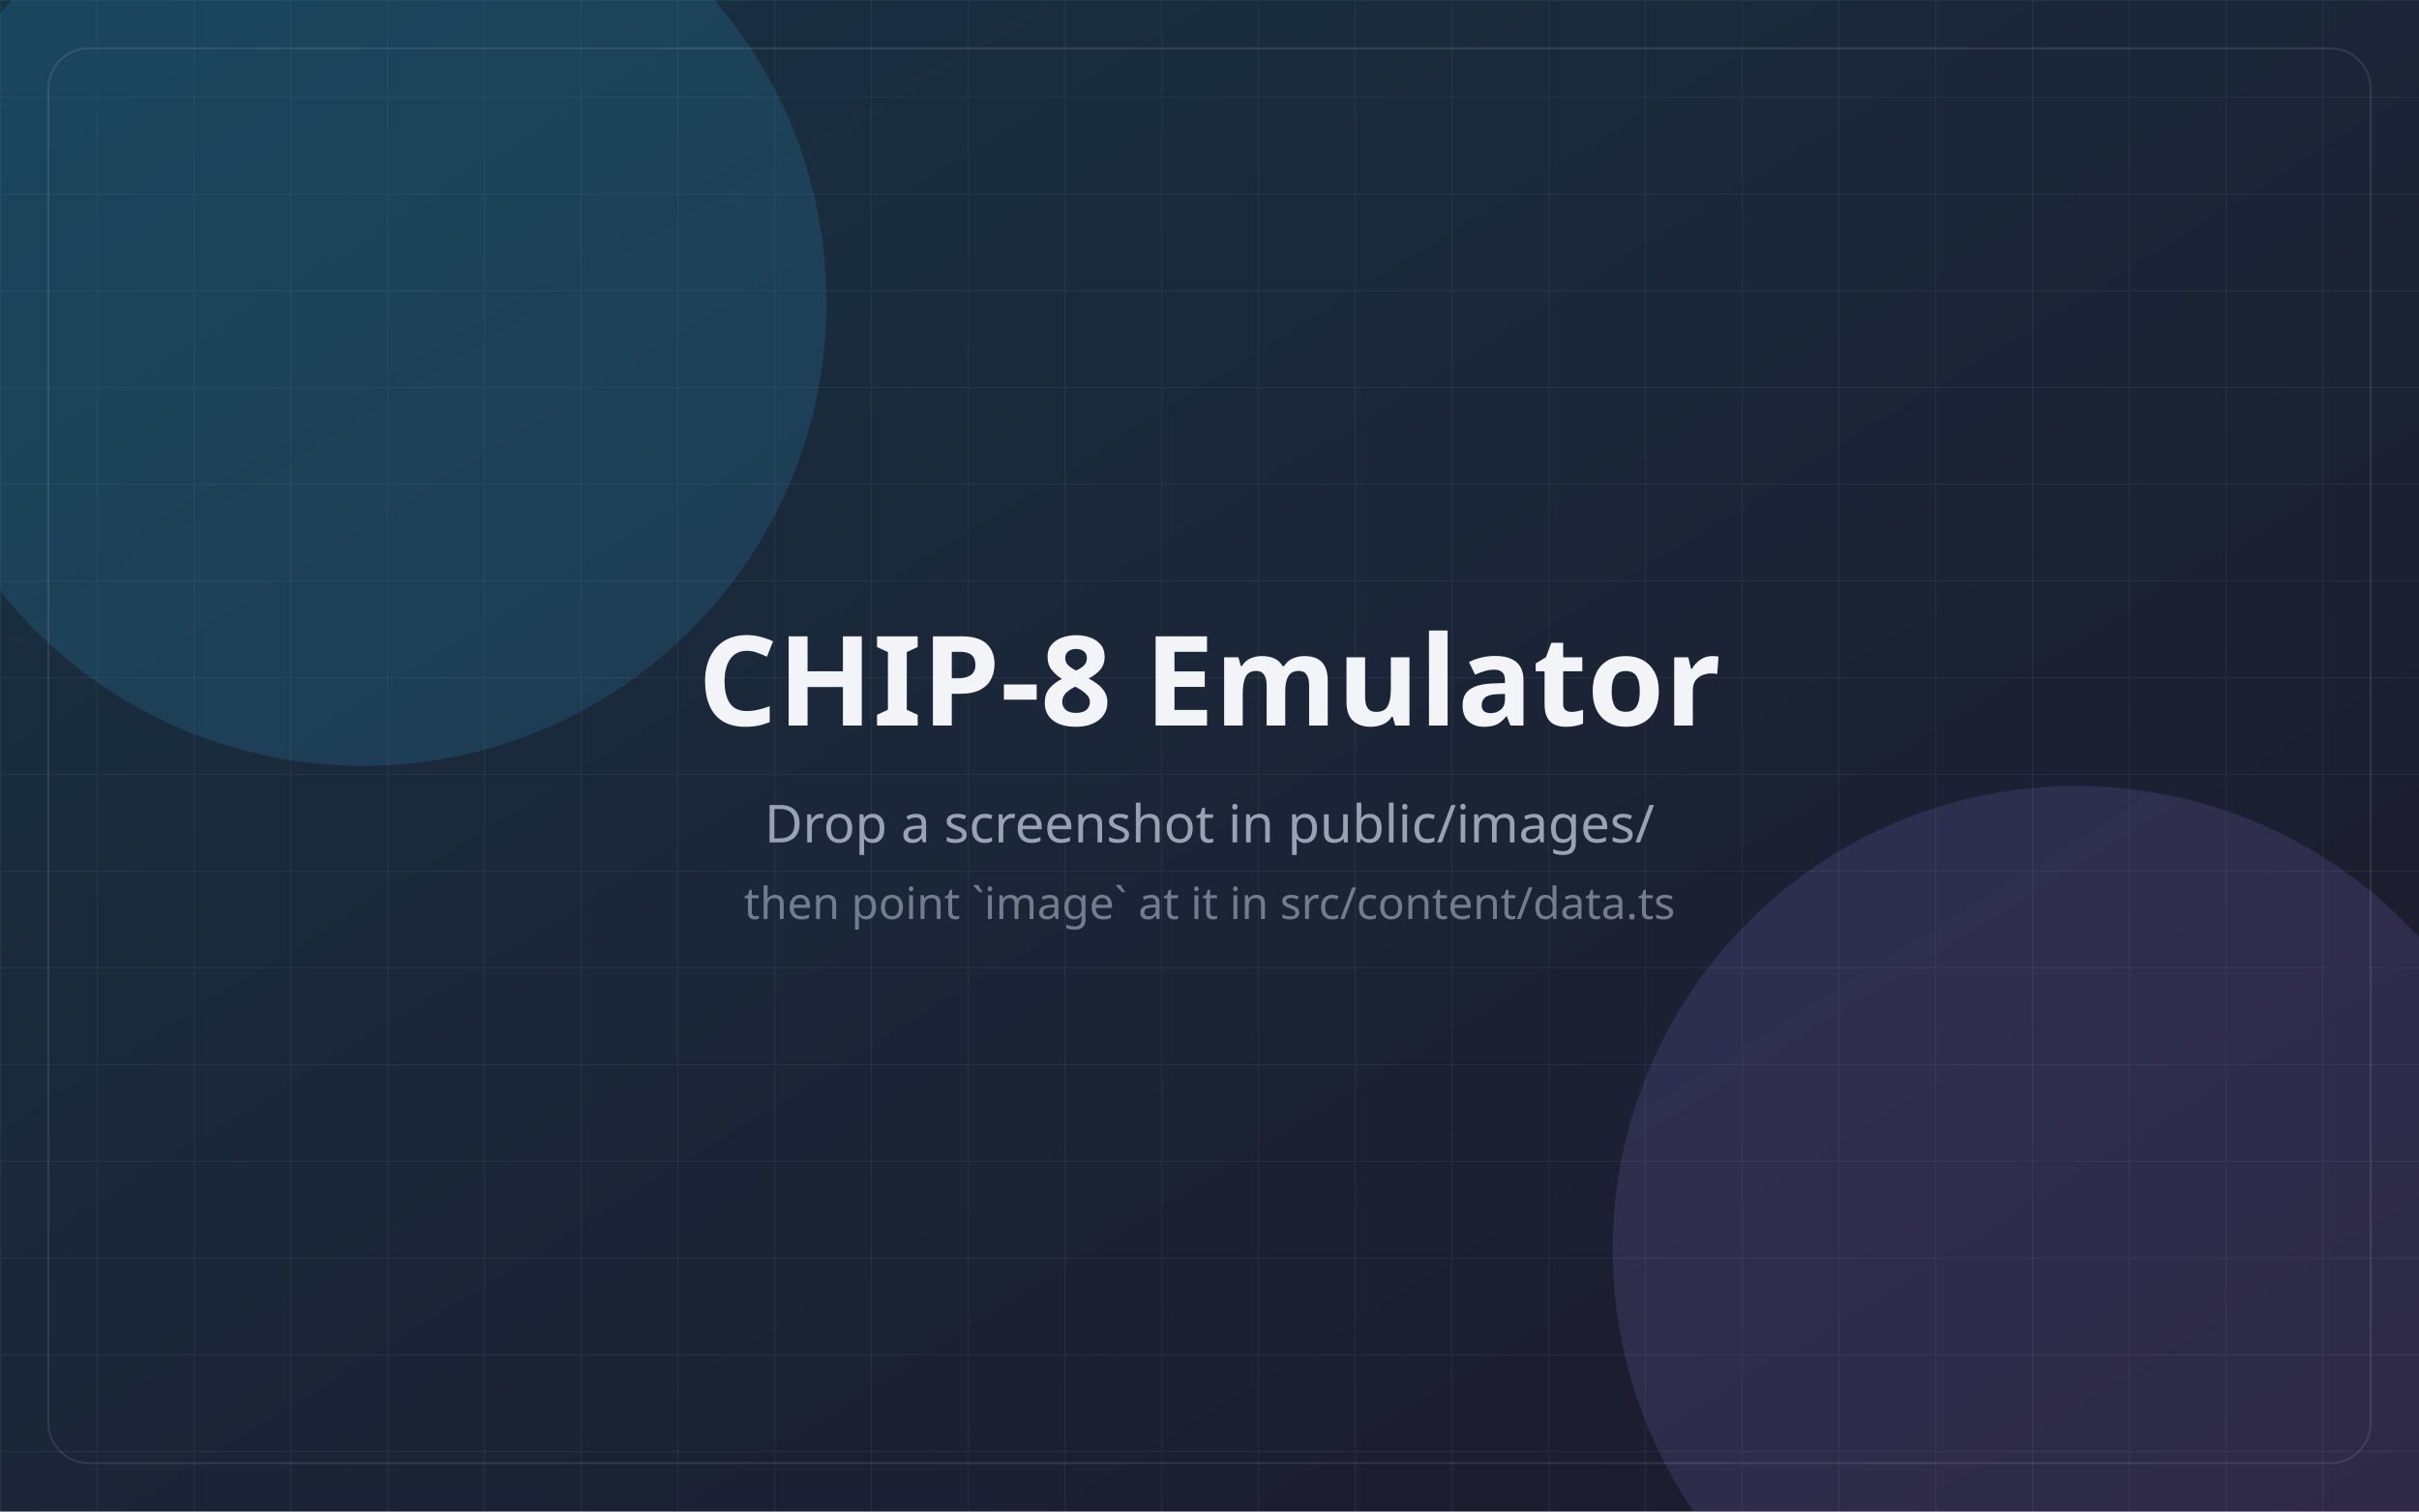
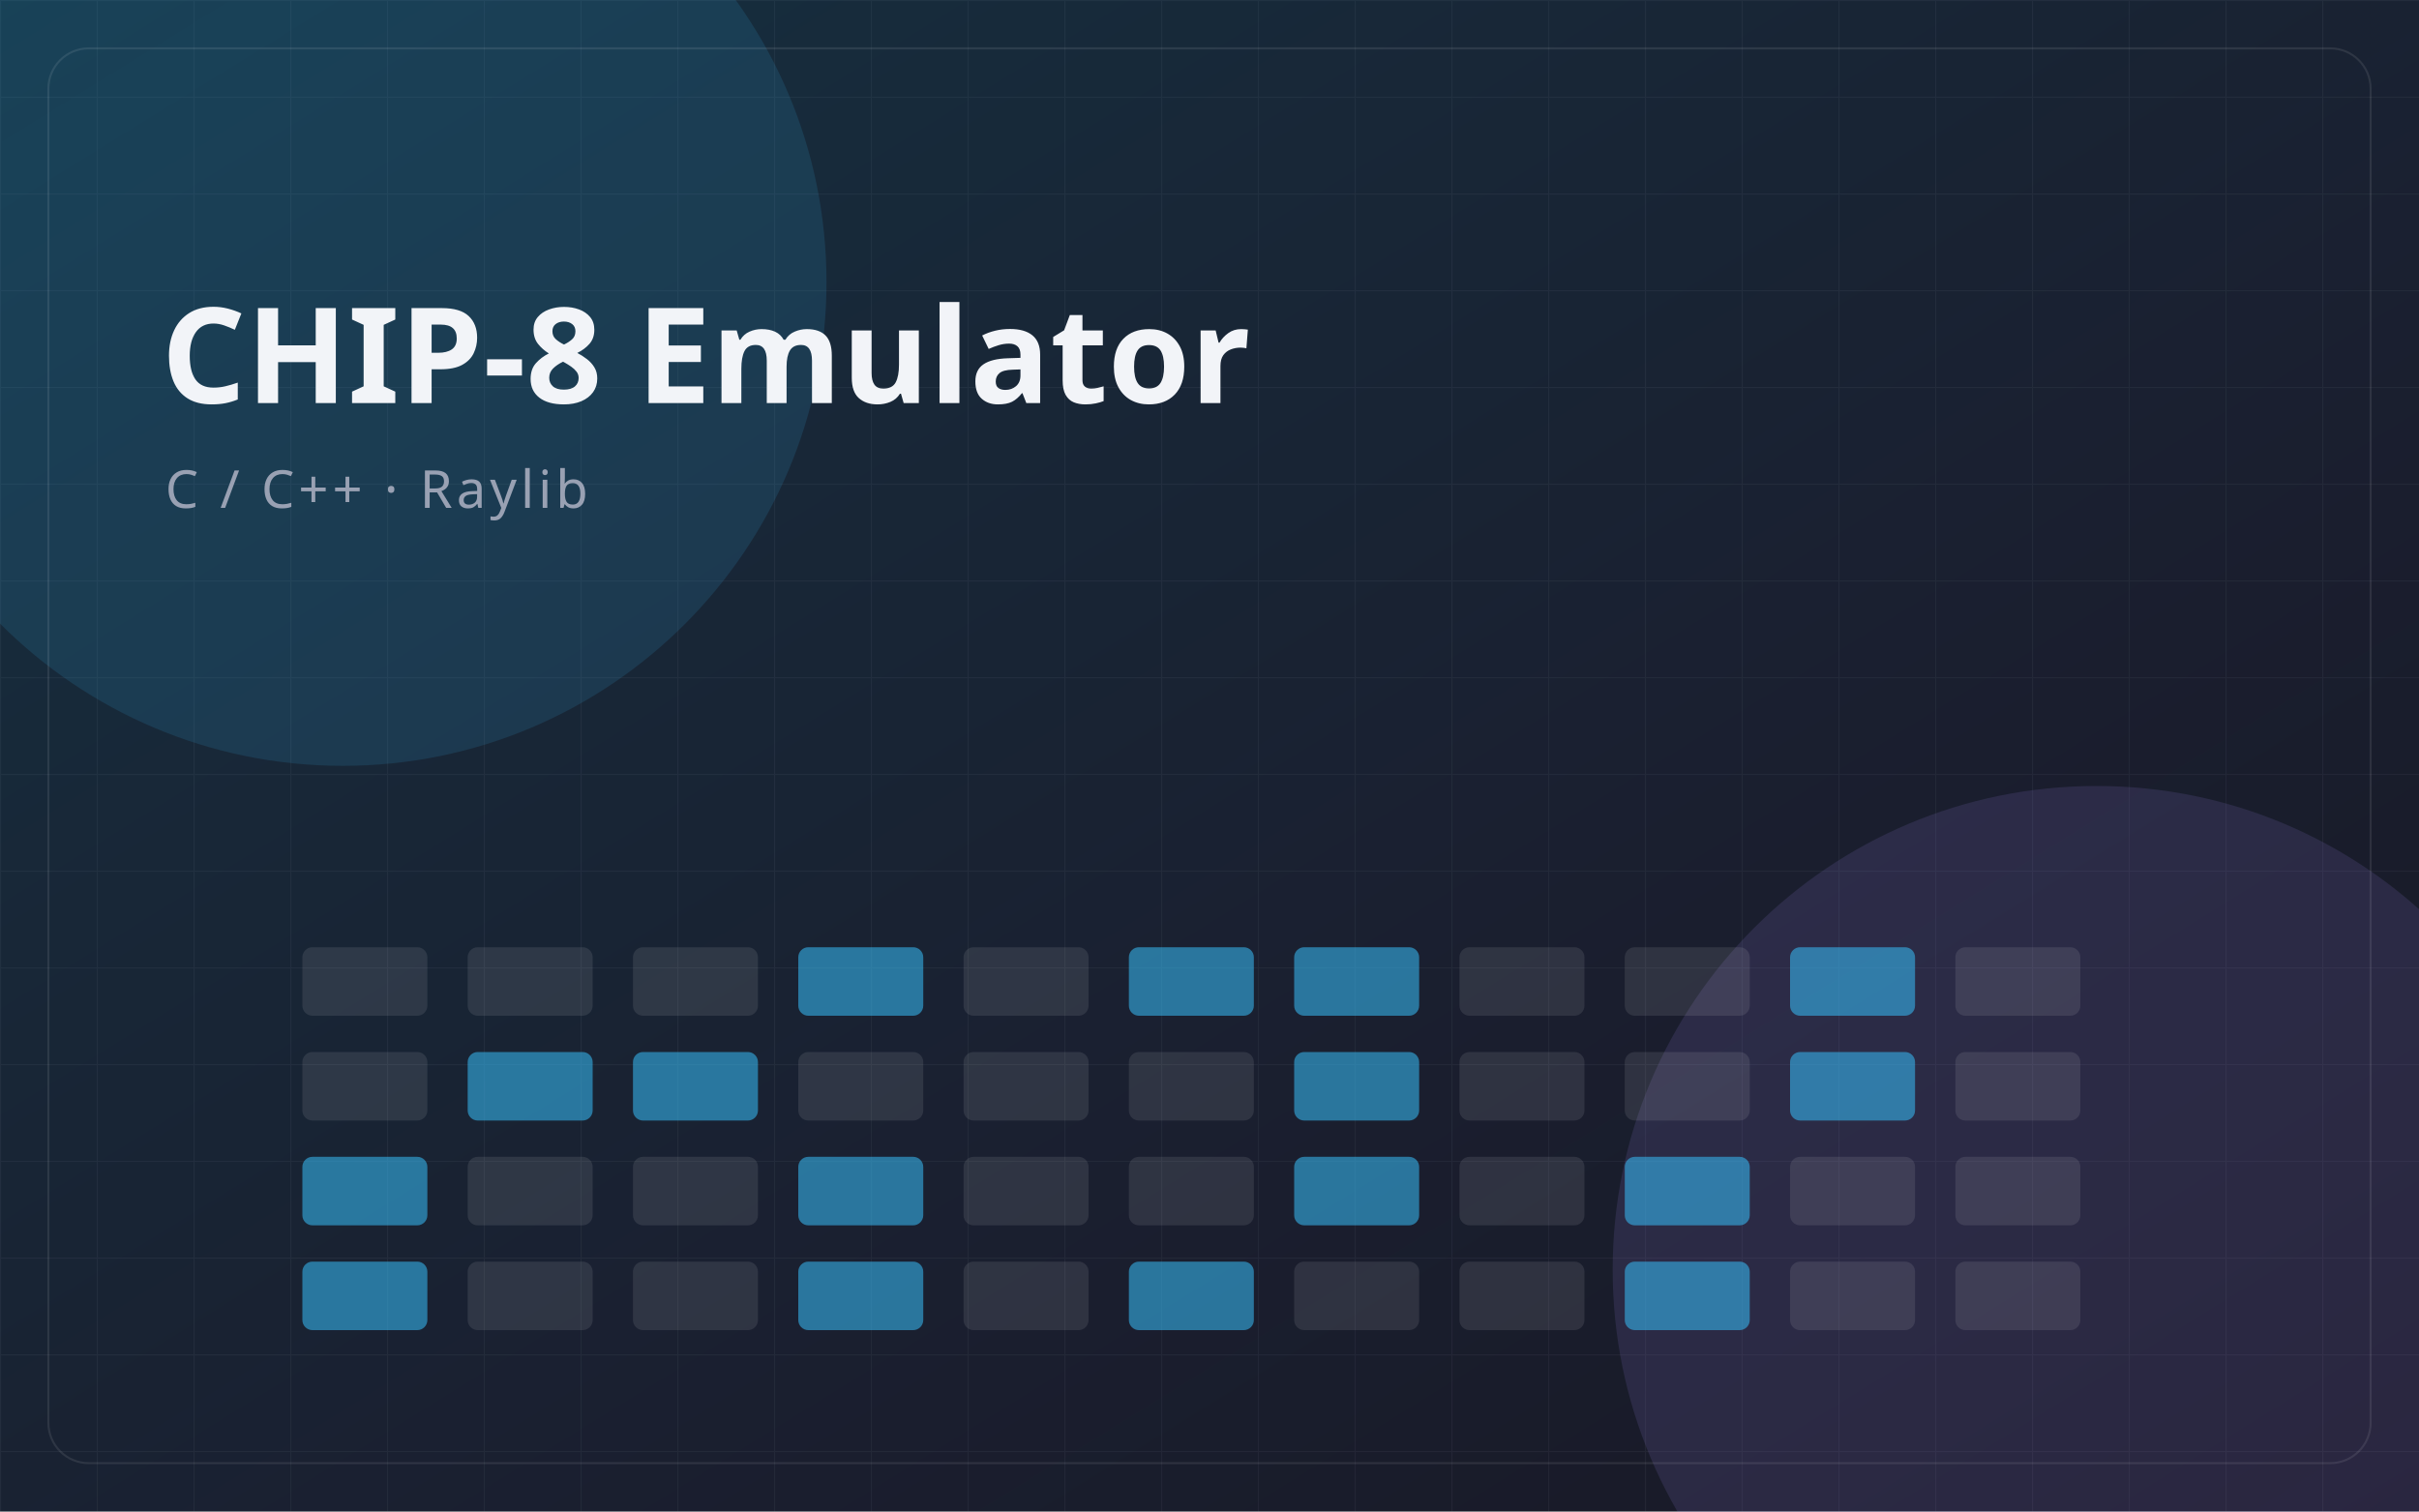
- <svg xmlns="http://www.w3.org/2000/svg" viewBox="0 0 1200 750" width="1200" height="750" role="img" aria-label="CHIP-8 Emulator placeholder">
+ <svg xmlns="http://www.w3.org/2000/svg" viewBox="0 0 1200 750" width="1200" height="750" role="img" aria-label="CHIP-8 Emulator">
  <defs>
    <linearGradient id="g" x1="0" y1="0" x2="1" y2="1">
-       <stop offset="0%" stop-color="#38bdf8" stop-opacity="0.22" />
-       <stop offset="100%" stop-color="#a78bfa" stop-opacity="0.10" />
+       <stop offset="0%" stop-color="#38bdf8" stop-opacity="0.20" />
+       <stop offset="100%" stop-color="#a78bfa" stop-opacity="0.08" />
    </linearGradient>
    <pattern id="grid" width="48" height="48" patternUnits="userSpaceOnUse">
-       <path d="M48 0H0V48" fill="none" stroke="#ffffff" stroke-opacity="0.06" stroke-width="1" />
+       <path d="M48 0H0V48" fill="none" stroke="#ffffff" stroke-opacity="0.05" stroke-width="1" />
    </pattern>
  </defs>
  <rect width="1200" height="750" fill="#0b0d12" />
  <rect width="1200" height="750" fill="url(#grid)" />
  <rect width="1200" height="750" fill="url(#g)" />
-   <circle cx="180" cy="150" r="230" fill="#38bdf8" fill-opacity="0.14" />
-   <circle cx="1030" cy="620" r="230" fill="#a78bfa" fill-opacity="0.14" />
-   <g font-family="'Space Grotesk',system-ui,sans-serif" text-anchor="middle">
-     <text x="600" y="360" fill="#f2f4f8" font-size="62" font-weight="700">CHIP-8 Emulator</text>
-     <text x="600" y="418" fill="#99a1b3" font-size="26">Drop a screenshot in public/images/</text>
-     <text x="600" y="456" fill="#99a1b3" font-size="22" fill-opacity="0.7">then point `image` at it in src/content/data.ts</text>
+   <circle cx="170" cy="140" r="240" fill="#38bdf8" fill-opacity="0.13" />
+   <circle cx="1040" cy="630" r="240" fill="#a78bfa" fill-opacity="0.13" />
+   <rect x="150" y="470" width="62" height="34" rx="5" fill="#f2f4f8" fill-opacity="0.10" />
+   <rect x="232" y="470" width="62" height="34" rx="5" fill="#f2f4f8" fill-opacity="0.10" />
+   <rect x="314" y="470" width="62" height="34" rx="5" fill="#f2f4f8" fill-opacity="0.10" />
+   <rect x="396" y="470" width="62" height="34" rx="5" fill="#38bdf8" fill-opacity="0.55" />
+   <rect x="478" y="470" width="62" height="34" rx="5" fill="#f2f4f8" fill-opacity="0.10" />
+   <rect x="560" y="470" width="62" height="34" rx="5" fill="#38bdf8" fill-opacity="0.55" />
+   <rect x="642" y="470" width="62" height="34" rx="5" fill="#38bdf8" fill-opacity="0.55" />
+   <rect x="724" y="470" width="62" height="34" rx="5" fill="#f2f4f8" fill-opacity="0.10" />
+   <rect x="806" y="470" width="62" height="34" rx="5" fill="#f2f4f8" fill-opacity="0.10" />
+   <rect x="888" y="470" width="62" height="34" rx="5" fill="#38bdf8" fill-opacity="0.55" />
+   <rect x="970" y="470" width="62" height="34" rx="5" fill="#f2f4f8" fill-opacity="0.10" />
+   <rect x="150" y="522" width="62" height="34" rx="5" fill="#f2f4f8" fill-opacity="0.10" />
+   <rect x="232" y="522" width="62" height="34" rx="5" fill="#38bdf8" fill-opacity="0.55" />
+   <rect x="314" y="522" width="62" height="34" rx="5" fill="#38bdf8" fill-opacity="0.55" />
+   <rect x="396" y="522" width="62" height="34" rx="5" fill="#f2f4f8" fill-opacity="0.10" />
+   <rect x="478" y="522" width="62" height="34" rx="5" fill="#f2f4f8" fill-opacity="0.10" />
+   <rect x="560" y="522" width="62" height="34" rx="5" fill="#f2f4f8" fill-opacity="0.10" />
+   <rect x="642" y="522" width="62" height="34" rx="5" fill="#38bdf8" fill-opacity="0.55" />
+   <rect x="724" y="522" width="62" height="34" rx="5" fill="#f2f4f8" fill-opacity="0.10" />
+   <rect x="806" y="522" width="62" height="34" rx="5" fill="#f2f4f8" fill-opacity="0.10" />
+   <rect x="888" y="522" width="62" height="34" rx="5" fill="#38bdf8" fill-opacity="0.55" />
+   <rect x="970" y="522" width="62" height="34" rx="5" fill="#f2f4f8" fill-opacity="0.10" />
+   <rect x="150" y="574" width="62" height="34" rx="5" fill="#38bdf8" fill-opacity="0.55" />
+   <rect x="232" y="574" width="62" height="34" rx="5" fill="#f2f4f8" fill-opacity="0.10" />
+   <rect x="314" y="574" width="62" height="34" rx="5" fill="#f2f4f8" fill-opacity="0.10" />
+   <rect x="396" y="574" width="62" height="34" rx="5" fill="#38bdf8" fill-opacity="0.55" />
+   <rect x="478" y="574" width="62" height="34" rx="5" fill="#f2f4f8" fill-opacity="0.10" />
+   <rect x="560" y="574" width="62" height="34" rx="5" fill="#f2f4f8" fill-opacity="0.10" />
+   <rect x="642" y="574" width="62" height="34" rx="5" fill="#38bdf8" fill-opacity="0.55" />
+   <rect x="724" y="574" width="62" height="34" rx="5" fill="#f2f4f8" fill-opacity="0.10" />
+   <rect x="806" y="574" width="62" height="34" rx="5" fill="#38bdf8" fill-opacity="0.55" />
+   <rect x="888" y="574" width="62" height="34" rx="5" fill="#f2f4f8" fill-opacity="0.10" />
+   <rect x="970" y="574" width="62" height="34" rx="5" fill="#f2f4f8" fill-opacity="0.10" />
+   <rect x="150" y="626" width="62" height="34" rx="5" fill="#38bdf8" fill-opacity="0.55" />
+   <rect x="232" y="626" width="62" height="34" rx="5" fill="#f2f4f8" fill-opacity="0.10" />
+   <rect x="314" y="626" width="62" height="34" rx="5" fill="#f2f4f8" fill-opacity="0.10" />
+   <rect x="396" y="626" width="62" height="34" rx="5" fill="#38bdf8" fill-opacity="0.55" />
+   <rect x="478" y="626" width="62" height="34" rx="5" fill="#f2f4f8" fill-opacity="0.10" />
+   <rect x="560" y="626" width="62" height="34" rx="5" fill="#38bdf8" fill-opacity="0.55" />
+   <rect x="642" y="626" width="62" height="34" rx="5" fill="#f2f4f8" fill-opacity="0.10" />
+   <rect x="724" y="626" width="62" height="34" rx="5" fill="#f2f4f8" fill-opacity="0.10" />
+   <rect x="806" y="626" width="62" height="34" rx="5" fill="#38bdf8" fill-opacity="0.55" />
+   <rect x="888" y="626" width="62" height="34" rx="5" fill="#f2f4f8" fill-opacity="0.10" />
+   <rect x="970" y="626" width="62" height="34" rx="5" fill="#f2f4f8" fill-opacity="0.10" />
+   <g font-family="'Space Grotesk',system-ui,sans-serif">
+     <text x="80" y="200" fill="#f2f4f8" font-size="66" font-weight="700">CHIP-8 Emulator</text>
+     <text x="82" y="252" fill="#99a1b3" font-size="26" letter-spacing="2">C / C++ · Raylib</text>
  </g>
-   <rect x="24" y="24" width="1152" height="702" rx="20" fill="none" stroke="#ffffff" stroke-opacity="0.10" />
+   <rect x="24" y="24" width="1152" height="702" rx="20" fill="none" stroke="#ffffff" stroke-opacity="0.09" />
</svg>
